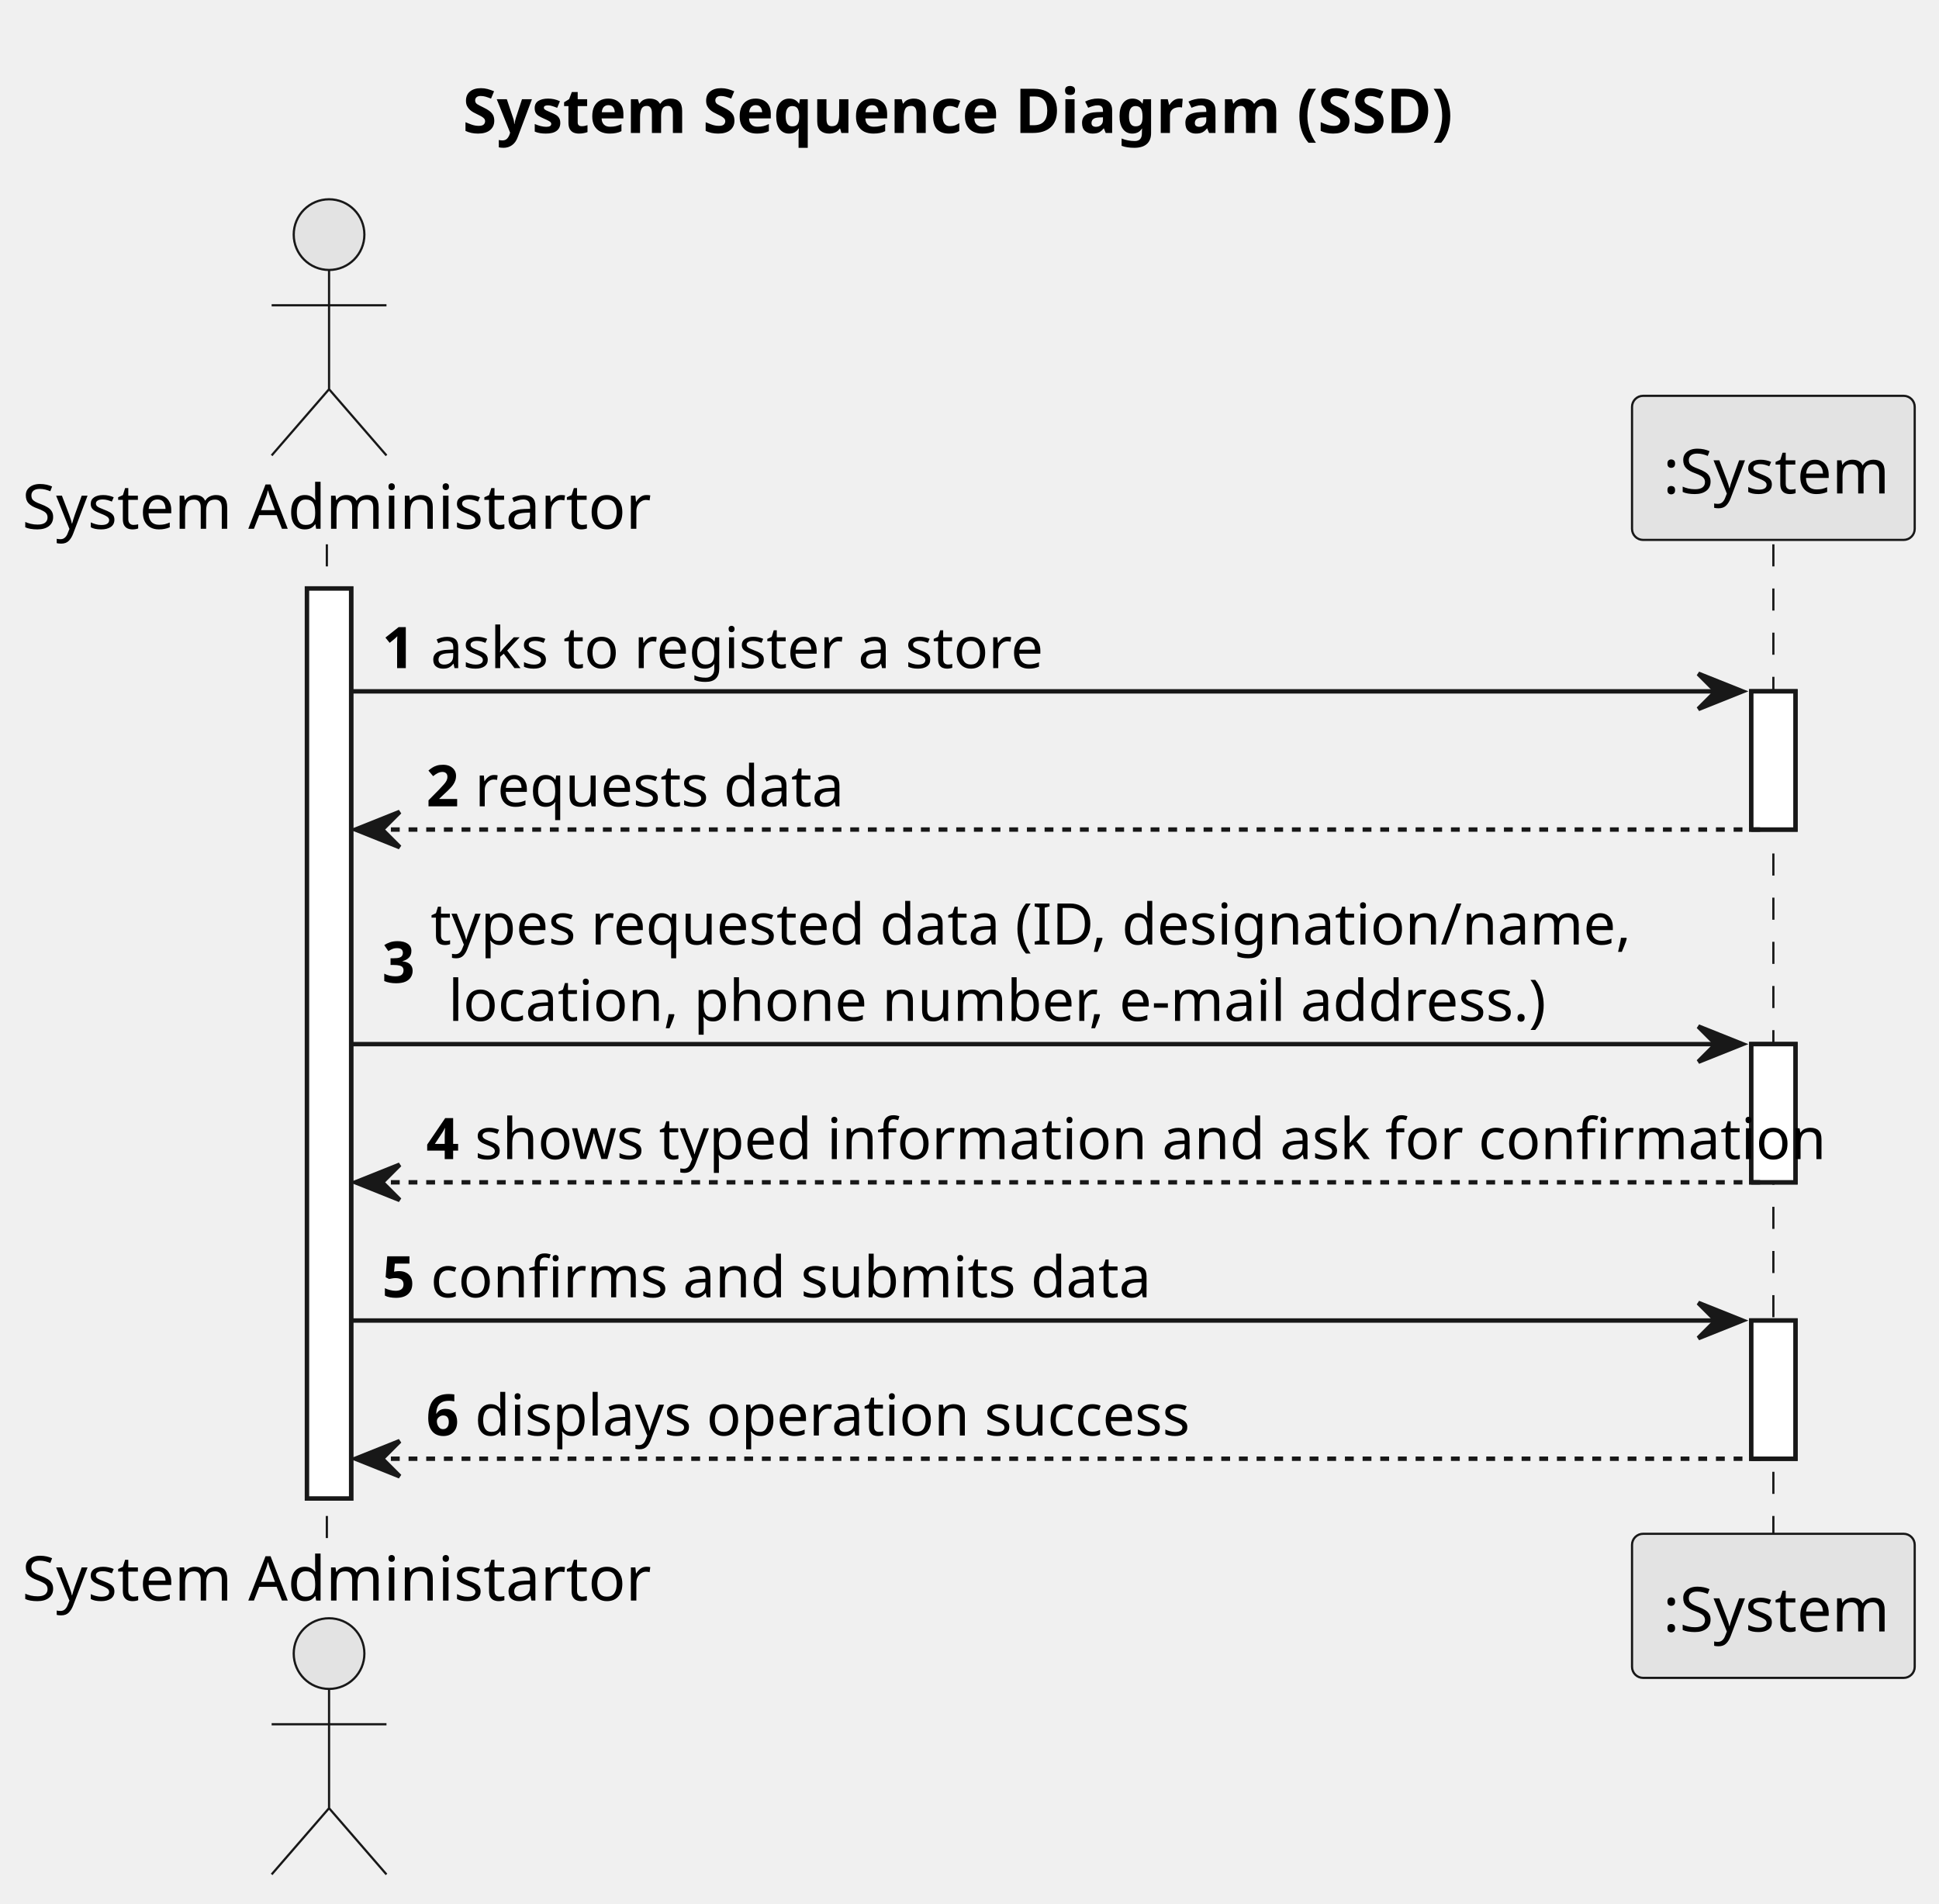
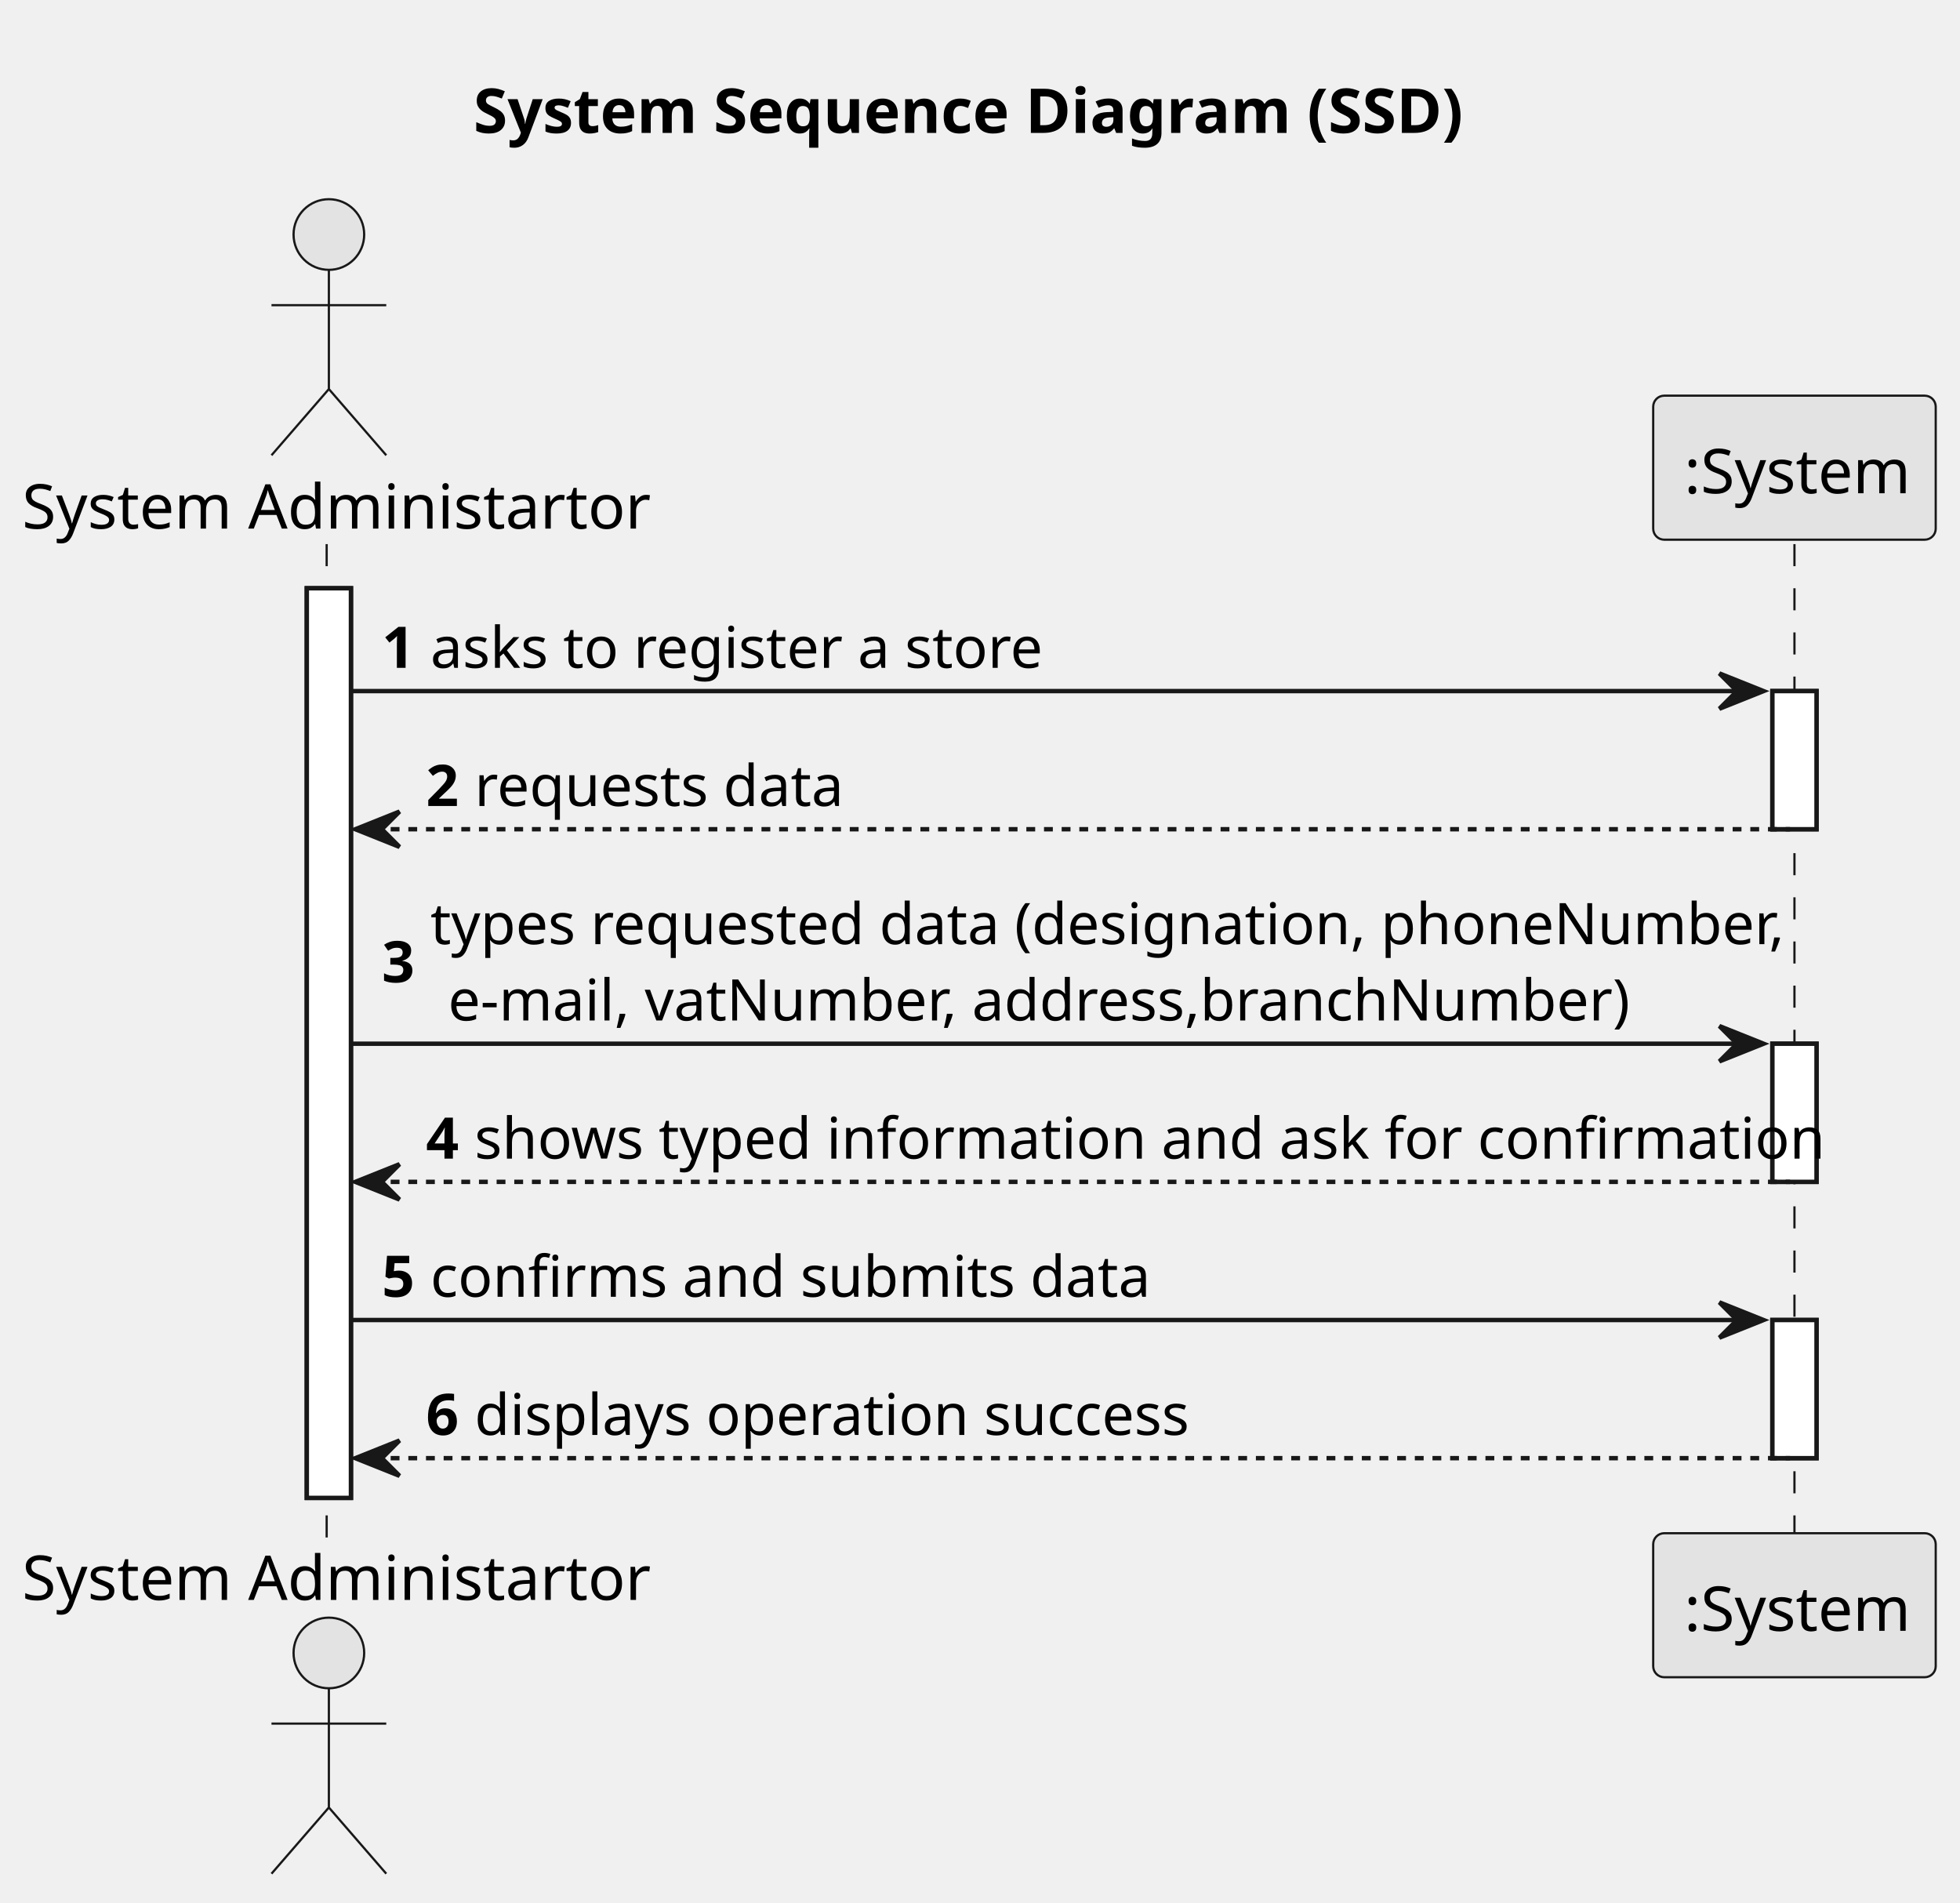
- <svg xmlns="http://www.w3.org/2000/svg" contentStyleType="text/css" height="431px" preserveAspectRatio="none" style="width:439px;height:431px;background:#FFFFFF;" version="1.1" viewBox="0 0 439 431" width="439px" zoomAndPan="magnify">
+ <svg xmlns="http://www.w3.org/2000/svg" contentStyleType="text/css" height="431px" preserveAspectRatio="none" style="width:444px;height:431px;background:#FFFFFF;" version="1.1" viewBox="0 0 444 431" width="444px" zoomAndPan="magnify">
  <defs />
  <g>
-     <text fill="#000000" font-family="sans-serif" font-size="14" font-weight="bold" lengthAdjust="spacing" textLength="228" x="104.75" y="30.107">System Sequence Diagram (SSD)</text>
+     <text fill="#000000" font-family="sans-serif" font-size="14" font-weight="bold" lengthAdjust="spacing" textLength="228" x="107.25" y="30.107">System Sequence Diagram (SSD)</text>
    <rect fill="#FFFFFF" height="206.037" style="stroke:#181818;stroke-width:1.0;" width="10" x="69.5" y="133.242" />
-     <rect fill="#FFFFFF" height="31.291" style="stroke:#181818;stroke-width:1.0;" width="10" x="396.5" y="156.533" />
-     <rect fill="#FFFFFF" height="31.291" style="stroke:#181818;stroke-width:1.0;" width="10" x="396.5" y="236.406" />
-     <rect fill="#FFFFFF" height="31.291" style="stroke:#181818;stroke-width:1.0;" width="10" x="396.5" y="298.988" />
+     <rect fill="#FFFFFF" height="31.291" style="stroke:#181818;stroke-width:1.0;" width="10" x="401.5" y="156.533" />
+     <rect fill="#FFFFFF" height="31.291" style="stroke:#181818;stroke-width:1.0;" width="10" x="401.5" y="236.406" />
+     <rect fill="#FFFFFF" height="31.291" style="stroke:#181818;stroke-width:1.0;" width="10" x="401.5" y="298.988" />
    <line style="stroke:#181818;stroke-width:0.5;stroke-dasharray:5.0,5.0;" x1="74" x2="74" y1="123.242" y2="348.279" />
-     <line style="stroke:#181818;stroke-width:0.5;stroke-dasharray:5.0,5.0;" x1="401.5" x2="401.5" y1="123.242" y2="348.279" />
+     <line style="stroke:#181818;stroke-width:0.5;stroke-dasharray:5.0,5.0;" x1="406.5" x2="406.5" y1="123.242" y2="348.279" />
    <text fill="#000000" font-family="sans-serif" font-size="14" lengthAdjust="spacing" textLength="133" x="5" y="119.728">System Administartor</text>
    <ellipse cx="74.5" cy="53.121" fill="#E3E3E3" rx="8" ry="8" style="stroke:#181818;stroke-width:0.5;" />
    <path d="M74.5,61.121 L74.5,88.121 M61.5,69.121 L87.5,69.121 M74.5,88.121 L61.5,103.121 M74.5,88.121 L87.5,103.121 " fill="none" style="stroke:#181818;stroke-width:0.5;" />
    <text fill="#000000" font-family="sans-serif" font-size="14" lengthAdjust="spacing" textLength="133" x="5" y="362.387">System Administartor</text>
    <ellipse cx="74.5" cy="374.4" fill="#E3E3E3" rx="8" ry="8" style="stroke:#181818;stroke-width:0.5;" />
    <path d="M74.5,382.4 L74.5,409.4 M61.5,390.4 L87.5,390.4 M74.5,409.4 L61.5,424.4 M74.5,409.4 L87.5,424.4 " fill="none" style="stroke:#181818;stroke-width:0.5;" />
-     <rect fill="#E3E3E3" height="32.621" rx="2.5" ry="2.5" style="stroke:#181818;stroke-width:0.5;" width="64" x="369.5" y="89.621" />
-     <text fill="#000000" font-family="sans-serif" font-size="14" lengthAdjust="spacing" textLength="50" x="376.5" y="111.728">:System</text>
-     <rect fill="#E3E3E3" height="32.621" rx="2.5" ry="2.5" style="stroke:#181818;stroke-width:0.5;" width="64" x="369.5" y="347.279" />
-     <text fill="#000000" font-family="sans-serif" font-size="14" lengthAdjust="spacing" textLength="50" x="376.5" y="369.387">:System</text>
+     <rect fill="#E3E3E3" height="32.621" rx="2.5" ry="2.5" style="stroke:#181818;stroke-width:0.5;" width="64" x="374.5" y="89.621" />
+     <text fill="#000000" font-family="sans-serif" font-size="14" lengthAdjust="spacing" textLength="50" x="381.5" y="111.728">:System</text>
+     <rect fill="#E3E3E3" height="32.621" rx="2.5" ry="2.5" style="stroke:#181818;stroke-width:0.5;" width="64" x="374.5" y="347.279" />
+     <text fill="#000000" font-family="sans-serif" font-size="14" lengthAdjust="spacing" textLength="50" x="381.5" y="369.387">:System</text>
    <rect fill="#FFFFFF" height="206.037" style="stroke:#181818;stroke-width:1.0;" width="10" x="69.5" y="133.242" />
-     <rect fill="#FFFFFF" height="31.291" style="stroke:#181818;stroke-width:1.0;" width="10" x="396.5" y="156.533" />
-     <rect fill="#FFFFFF" height="31.291" style="stroke:#181818;stroke-width:1.0;" width="10" x="396.5" y="236.406" />
-     <rect fill="#FFFFFF" height="31.291" style="stroke:#181818;stroke-width:1.0;" width="10" x="396.5" y="298.988" />
-     <polygon fill="#181818" points="384.5,152.533,394.5,156.533,384.5,160.533,388.5,156.533" style="stroke:#181818;stroke-width:1.0;" />
-     <line style="stroke:#181818;stroke-width:1.0;" x1="79.5" x2="390.5" y1="156.533" y2="156.533" />
+     <rect fill="#FFFFFF" height="31.291" style="stroke:#181818;stroke-width:1.0;" width="10" x="401.5" y="156.533" />
+     <rect fill="#FFFFFF" height="31.291" style="stroke:#181818;stroke-width:1.0;" width="10" x="401.5" y="236.406" />
+     <rect fill="#FFFFFF" height="31.291" style="stroke:#181818;stroke-width:1.0;" width="10" x="401.5" y="298.988" />
+     <polygon fill="#181818" points="389.5,152.533,399.5,156.533,389.5,160.533,393.5,156.533" style="stroke:#181818;stroke-width:1.0;" />
+     <line style="stroke:#181818;stroke-width:1.0;" x1="79.5" x2="395.5" y1="156.533" y2="156.533" />
    <text fill="#000000" font-family="sans-serif" font-size="13" font-weight="bold" lengthAdjust="spacing" textLength="7" x="86.5" y="151.27">1</text>
    <text fill="#000000" font-family="sans-serif" font-size="13" lengthAdjust="spacing" textLength="134" x="97.5" y="151.27">asks to register a store</text>
    <polygon fill="#181818" points="90.5,183.824,80.5,187.824,90.5,191.824,86.5,187.824" style="stroke:#181818;stroke-width:1.0;" />
-     <line style="stroke:#181818;stroke-width:1.0;stroke-dasharray:2.0,2.0;" x1="84.5" x2="400.5" y1="187.824" y2="187.824" />
+     <line style="stroke:#181818;stroke-width:1.0;stroke-dasharray:2.0,2.0;" x1="84.5" x2="405.5" y1="187.824" y2="187.824" />
    <text fill="#000000" font-family="sans-serif" font-size="13" font-weight="bold" lengthAdjust="spacing" textLength="7" x="96.5" y="182.561">2</text>
    <text fill="#000000" font-family="sans-serif" font-size="13" lengthAdjust="spacing" textLength="79" x="107.5" y="182.561">requests data</text>
-     <polygon fill="#181818" points="384.5,232.406,394.5,236.406,384.5,240.406,388.5,236.406" style="stroke:#181818;stroke-width:1.0;" />
-     <line style="stroke:#181818;stroke-width:1.0;" x1="79.5" x2="390.5" y1="236.406" y2="236.406" />
+     <polygon fill="#181818" points="389.5,232.406,399.5,236.406,389.5,240.406,393.5,236.406" style="stroke:#181818;stroke-width:1.0;" />
+     <line style="stroke:#181818;stroke-width:1.0;" x1="79.5" x2="395.5" y1="236.406" y2="236.406" />
    <text fill="#000000" font-family="sans-serif" font-size="13" font-weight="bold" lengthAdjust="spacing" textLength="7" x="86.5" y="222.498">3</text>
-     <text fill="#000000" font-family="sans-serif" font-size="13" lengthAdjust="spacing" textLength="256" x="97.5" y="213.852">types requested data (ID, designation/name,</text>
-     <text fill="#000000" font-family="sans-serif" font-size="13" lengthAdjust="spacing" textLength="240" x="101.5" y="231.144">location,  phone number, e-mail address.)</text>
+     <text fill="#000000" font-family="sans-serif" font-size="13" lengthAdjust="spacing" textLength="288" x="97.5" y="213.852">types requested data (designation, phoneNumber,</text>
+     <text fill="#000000" font-family="sans-serif" font-size="13" lengthAdjust="spacing" textLength="250" x="101.5" y="231.144">e-mail, vatNumber, address,branchNumber)</text>
    <polygon fill="#181818" points="90.5,263.697,80.5,267.697,90.5,271.697,86.5,267.697" style="stroke:#181818;stroke-width:1.0;" />
-     <line style="stroke:#181818;stroke-width:1.0;stroke-dasharray:2.0,2.0;" x1="84.5" x2="400.5" y1="267.697" y2="267.697" />
+     <line style="stroke:#181818;stroke-width:1.0;stroke-dasharray:2.0,2.0;" x1="84.5" x2="405.5" y1="267.697" y2="267.697" />
    <text fill="#000000" font-family="sans-serif" font-size="13" font-weight="bold" lengthAdjust="spacing" textLength="7" x="96.5" y="262.435">4</text>
    <text fill="#000000" font-family="sans-serif" font-size="13" lengthAdjust="spacing" textLength="282" x="107.5" y="262.435">shows typed information and ask for confirmation</text>
-     <polygon fill="#181818" points="384.5,294.988,394.5,298.988,384.5,302.988,388.5,298.988" style="stroke:#181818;stroke-width:1.0;" />
-     <line style="stroke:#181818;stroke-width:1.0;" x1="79.5" x2="390.5" y1="298.988" y2="298.988" />
+     <polygon fill="#181818" points="389.5,294.988,399.5,298.988,389.5,302.988,393.5,298.988" style="stroke:#181818;stroke-width:1.0;" />
+     <line style="stroke:#181818;stroke-width:1.0;" x1="79.5" x2="395.5" y1="298.988" y2="298.988" />
    <text fill="#000000" font-family="sans-serif" font-size="13" font-weight="bold" lengthAdjust="spacing" textLength="7" x="86.5" y="293.726">5</text>
    <text fill="#000000" font-family="sans-serif" font-size="13" lengthAdjust="spacing" textLength="153" x="97.5" y="293.726">confirms and submits data</text>
    <polygon fill="#181818" points="90.5,326.279,80.5,330.279,90.5,334.279,86.5,330.279" style="stroke:#181818;stroke-width:1.0;" />
-     <line style="stroke:#181818;stroke-width:1.0;stroke-dasharray:2.0,2.0;" x1="84.5" x2="400.5" y1="330.279" y2="330.279" />
+     <line style="stroke:#181818;stroke-width:1.0;stroke-dasharray:2.0,2.0;" x1="84.5" x2="405.5" y1="330.279" y2="330.279" />
    <text fill="#000000" font-family="sans-serif" font-size="13" font-weight="bold" lengthAdjust="spacing" textLength="7" x="96.5" y="325.017">6</text>
    <text fill="#000000" font-family="sans-serif" font-size="13" lengthAdjust="spacing" textLength="158" x="107.5" y="325.017">displays operation success</text>
  </g>
</svg>
